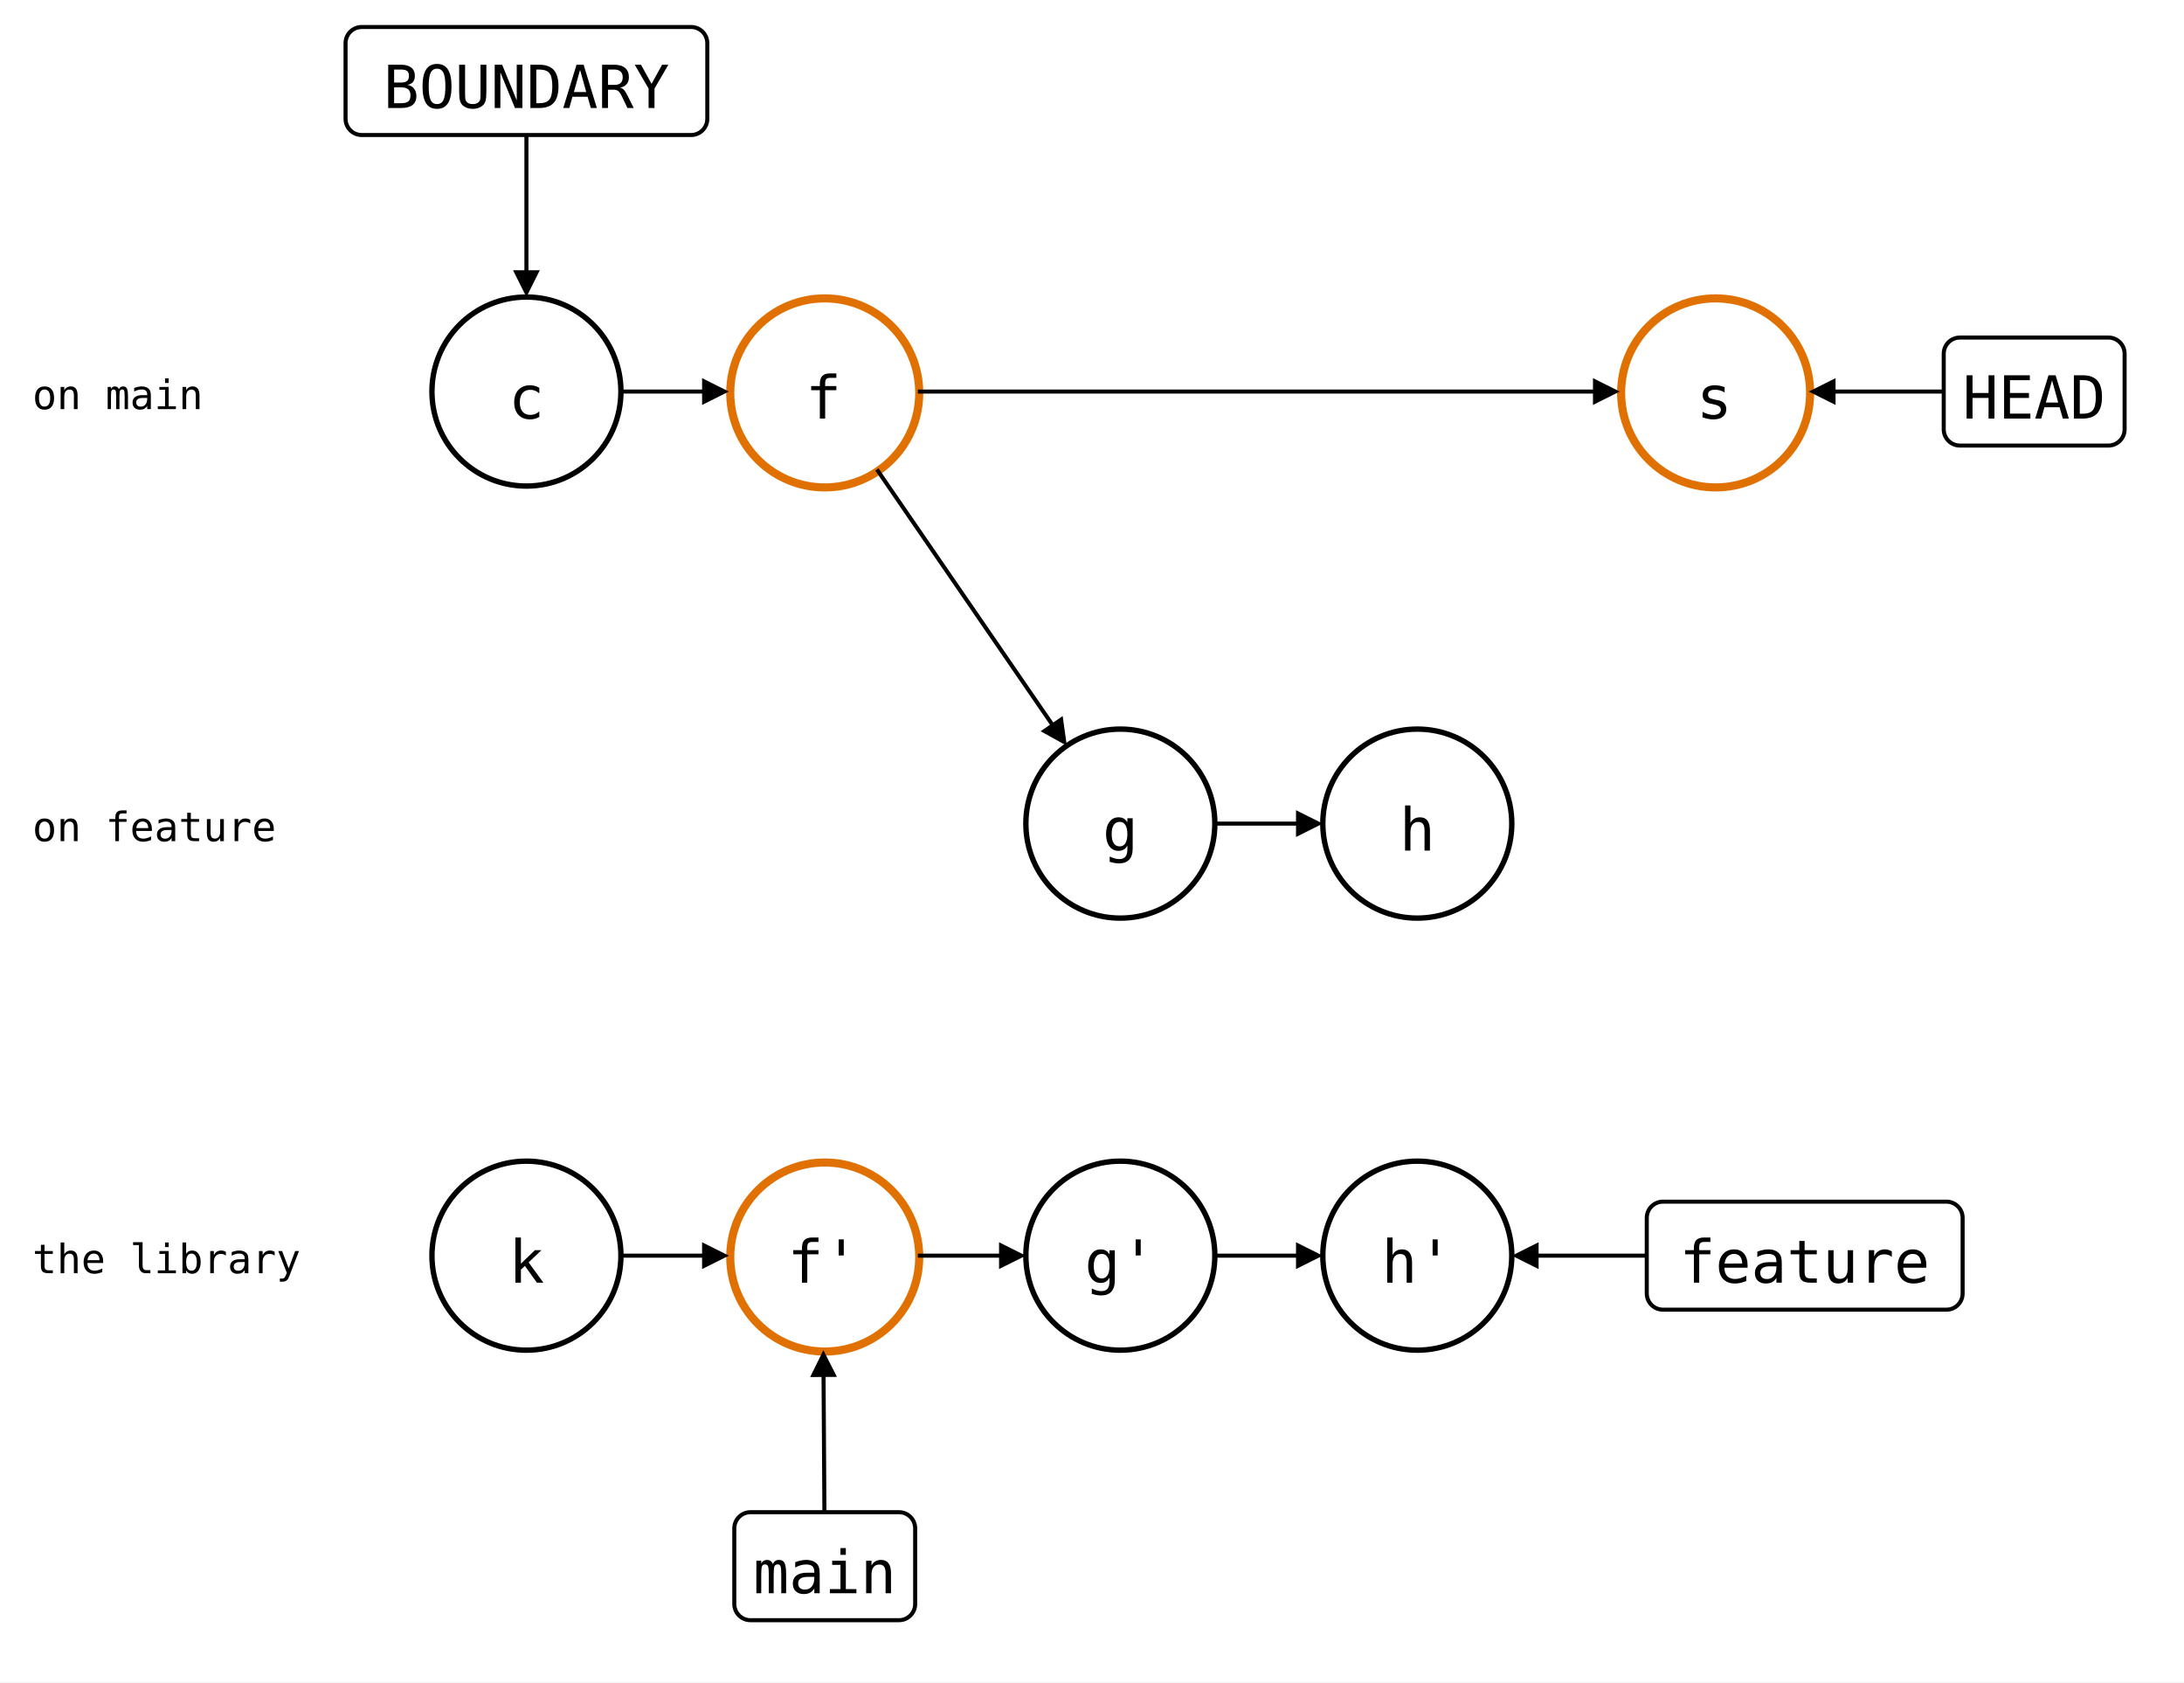
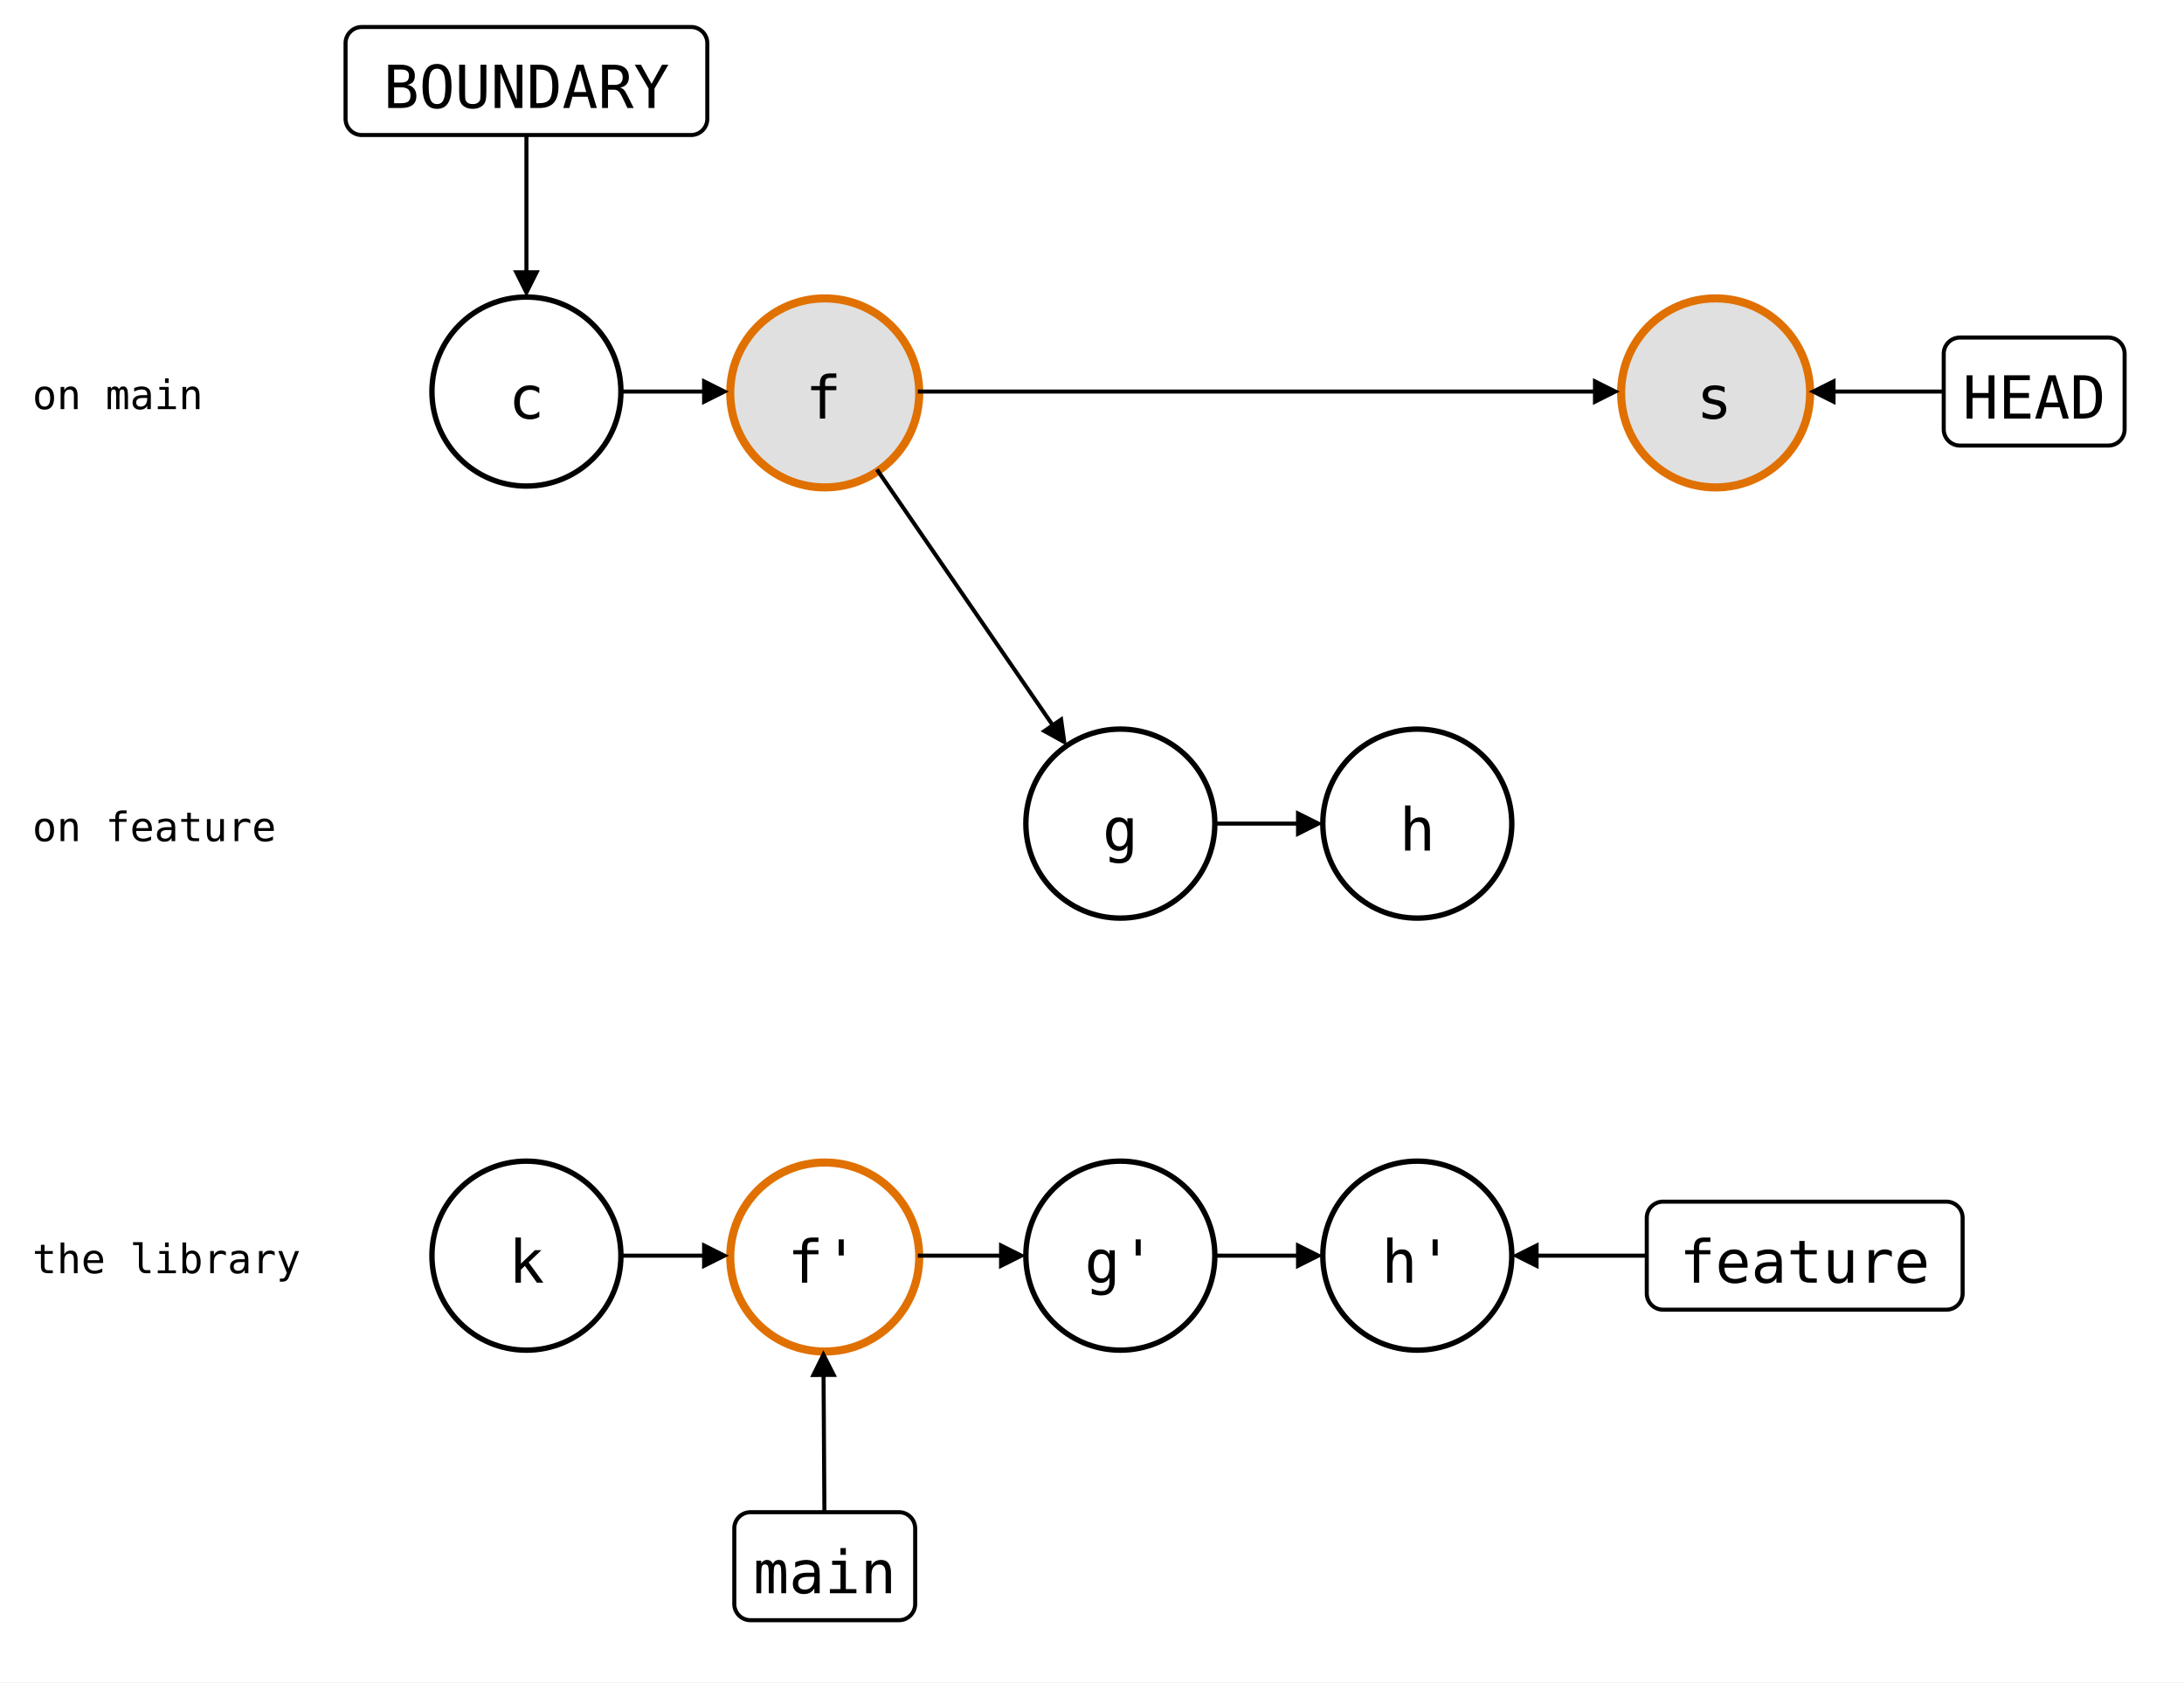
- <svg xmlns="http://www.w3.org/2000/svg" style="background: #ffffff; background-color: light-dark(#ffffff, #121212); color-scheme: light dark;" version="1.1" width="809px" height="623px" viewBox="0 0 809 623" id="ge-svg-ZWHNyEGw72TRQhjeMhq6" content="&lt;mxfile host=&quot;Electron&quot;&gt;&#10;  &lt;diagram name=&quot;git-subrepo-splice&quot; id=&quot;git-subrepo-splice&quot;&gt;&#10;    &lt;mxGraphModel grid=&quot;0&quot; gridSize=&quot;10&quot; guides=&quot;1&quot; tooltips=&quot;1&quot; connect=&quot;1&quot; arrows=&quot;1&quot; fold=&quot;0&quot; page=&quot;0&quot; pageScale=&quot;1&quot; pageWidth=&quot;850&quot; pageHeight=&quot;1100&quot; background=&quot;#ffffff&quot; math=&quot;0&quot; shadow=&quot;0&quot;&gt;&#10;      &lt;root&gt;&#10;        &lt;mxCell id=&quot;0&quot; /&gt;&#10;        &lt;mxCell id=&quot;1&quot; parent=&quot;0&quot; /&gt;&#10;        &lt;mxCell id=&quot;text0&quot; parent=&quot;1&quot; style=&quot;text;strokeColor=none;fillColor=none;align=left;verticalAlign=middle;fontSize=15;fontFamily=Roboto Mono,monospace;&quot; value=&quot;on main&quot; vertex=&quot;1&quot;&gt;&#10;          &lt;mxGeometry height=&quot;30&quot; width=&quot;130&quot; y=&quot;90&quot; as=&quot;geometry&quot; /&gt;&#10;        &lt;/mxCell&gt;&#10;        &lt;mxCell id=&quot;text1&quot; parent=&quot;1&quot; style=&quot;text;strokeColor=none;fillColor=none;align=left;verticalAlign=middle;fontSize=15;fontFamily=Roboto Mono,monospace;&quot; value=&quot;on feature&quot; vertex=&quot;1&quot;&gt;&#10;          &lt;mxGeometry height=&quot;30&quot; width=&quot;130&quot; y=&quot;250&quot; as=&quot;geometry&quot; /&gt;&#10;        &lt;/mxCell&gt;&#10;        &lt;mxCell id=&quot;text2&quot; parent=&quot;1&quot; style=&quot;text;strokeColor=none;fillColor=none;align=left;verticalAlign=middle;fontSize=15;fontFamily=Roboto Mono,monospace;&quot; value=&quot;the library&quot; vertex=&quot;1&quot;&gt;&#10;          &lt;mxGeometry height=&quot;30&quot; width=&quot;130&quot; y=&quot;410&quot; as=&quot;geometry&quot; /&gt;&#10;        &lt;/mxCell&gt;&#10;        &lt;mxCell id=&quot;c&quot; parent=&quot;1&quot; style=&quot;ellipse;aspect=fixed;strokeWidth=2;fontSize=22;fontFamily=Roboto Mono,monospace;&quot; value=&quot;c&quot; vertex=&quot;1&quot;&gt;&#10;          &lt;mxGeometry height=&quot;70&quot; width=&quot;70&quot; x=&quot;150&quot; y=&quot;70&quot; as=&quot;geometry&quot; /&gt;&#10;        &lt;/mxCell&gt;&#10;        &lt;mxCell id=&quot;f&quot; parent=&quot;1&quot; style=&quot;ellipse;aspect=fixed;fontSize=22;fontFamily=Roboto Mono,monospace;strokeColor=#E07000;strokeWidth=3;&quot; value=&quot;f&quot; vertex=&quot;1&quot;&gt;&#10;          &lt;mxGeometry height=&quot;70&quot; width=&quot;70&quot; x=&quot;260&quot; y=&quot;70&quot; as=&quot;geometry&quot; /&gt;&#10;        &lt;/mxCell&gt;&#10;        &lt;mxCell id=&quot;s&quot; parent=&quot;1&quot; style=&quot;ellipse;aspect=fixed;fontSize=22;fontFamily=Roboto Mono,monospace;strokeColor=#E07000;strokeWidth=3;&quot; value=&quot;s&quot; vertex=&quot;1&quot;&gt;&#10;          &lt;mxGeometry height=&quot;70&quot; width=&quot;70&quot; x=&quot;590&quot; y=&quot;70&quot; as=&quot;geometry&quot; /&gt;&#10;        &lt;/mxCell&gt;&#10;        &lt;mxCell id=&quot;g&quot; parent=&quot;1&quot; style=&quot;ellipse;aspect=fixed;strokeWidth=2;fontSize=22;fontFamily=Roboto Mono,monospace;&quot; value=&quot;g&quot; vertex=&quot;1&quot;&gt;&#10;          &lt;mxGeometry height=&quot;70&quot; width=&quot;70&quot; x=&quot;370&quot; y=&quot;230&quot; as=&quot;geometry&quot; /&gt;&#10;        &lt;/mxCell&gt;&#10;        &lt;mxCell id=&quot;h&quot; parent=&quot;1&quot; style=&quot;ellipse;aspect=fixed;strokeWidth=2;fontSize=22;fontFamily=Roboto Mono,monospace;&quot; value=&quot;h&quot; vertex=&quot;1&quot;&gt;&#10;          &lt;mxGeometry height=&quot;70&quot; width=&quot;70&quot; x=&quot;480&quot; y=&quot;230&quot; as=&quot;geometry&quot; /&gt;&#10;        &lt;/mxCell&gt;&#10;        &lt;mxCell id=&quot;k&quot; parent=&quot;1&quot; style=&quot;ellipse;aspect=fixed;strokeWidth=2;fontSize=22;fontFamily=Roboto Mono,monospace;&quot; value=&quot;k&quot; vertex=&quot;1&quot;&gt;&#10;          &lt;mxGeometry height=&quot;70&quot; width=&quot;70&quot; x=&quot;150&quot; y=&quot;390&quot; as=&quot;geometry&quot; /&gt;&#10;        &lt;/mxCell&gt;&#10;        &lt;mxCell id=&quot;f_&quot; parent=&quot;1&quot; style=&quot;ellipse;aspect=fixed;fontSize=22;fontFamily=Roboto Mono,monospace;strokeColor=#E07000;strokeWidth=3;&quot; value=&quot;f&amp;#39;&quot; vertex=&quot;1&quot;&gt;&#10;          &lt;mxGeometry height=&quot;70&quot; width=&quot;70&quot; x=&quot;260&quot; y=&quot;390&quot; as=&quot;geometry&quot; /&gt;&#10;        &lt;/mxCell&gt;&#10;        &lt;mxCell id=&quot;g_&quot; parent=&quot;1&quot; style=&quot;ellipse;aspect=fixed;strokeWidth=2;fontSize=22;fontFamily=Roboto Mono,monospace;&quot; value=&quot;g&amp;#39;&quot; vertex=&quot;1&quot;&gt;&#10;          &lt;mxGeometry height=&quot;70&quot; width=&quot;70&quot; x=&quot;370&quot; y=&quot;390&quot; as=&quot;geometry&quot; /&gt;&#10;        &lt;/mxCell&gt;&#10;        &lt;mxCell id=&quot;h_&quot; parent=&quot;1&quot; style=&quot;ellipse;aspect=fixed;strokeWidth=2;fontSize=22;fontFamily=Roboto Mono,monospace;&quot; value=&quot;h&amp;#39;&quot; vertex=&quot;1&quot;&gt;&#10;          &lt;mxGeometry height=&quot;70&quot; width=&quot;70&quot; x=&quot;480&quot; y=&quot;390&quot; as=&quot;geometry&quot; /&gt;&#10;        &lt;/mxCell&gt;&#10;        &lt;mxCell id=&quot;box0&quot; parent=&quot;1&quot; style=&quot;rounded=1;strokeWidth=1.5;fontSize=22;fontFamily=Roboto Mono,monospace;&quot; value=&quot;HEAD&quot; vertex=&quot;1&quot;&gt;&#10;          &lt;mxGeometry height=&quot;40&quot; width=&quot;67&quot; x=&quot;710&quot; y=&quot;85&quot; as=&quot;geometry&quot; /&gt;&#10;        &lt;/mxCell&gt;&#10;        &lt;mxCell id=&quot;e0&quot; edge=&quot;1&quot; parent=&quot;1&quot; source=&quot;box0&quot; style=&quot;endArrow=block;endFill=1;html=1;strokeWidth=1.5;rounded=0;&quot; target=&quot;s&quot;&gt;&#10;          &lt;mxGeometry relative=&quot;1&quot; as=&quot;geometry&quot; /&gt;&#10;        &lt;/mxCell&gt;&#10;        &lt;mxCell id=&quot;box1&quot; parent=&quot;1&quot; style=&quot;rounded=1;strokeWidth=1.5;fontSize=22;fontFamily=Roboto Mono,monospace;&quot; value=&quot;BOUNDARY&quot; vertex=&quot;1&quot;&gt;&#10;          &lt;mxGeometry height=&quot;40&quot; width=&quot;134&quot; x=&quot;118&quot; y=&quot;-30&quot; as=&quot;geometry&quot; /&gt;&#10;        &lt;/mxCell&gt;&#10;        &lt;mxCell id=&quot;e1&quot; edge=&quot;1&quot; parent=&quot;1&quot; source=&quot;box1&quot; style=&quot;endArrow=block;endFill=1;html=1;strokeWidth=1.5;rounded=0;&quot; target=&quot;c&quot;&gt;&#10;          &lt;mxGeometry relative=&quot;1&quot; as=&quot;geometry&quot; /&gt;&#10;        &lt;/mxCell&gt;&#10;        &lt;mxCell id=&quot;box2&quot; parent=&quot;1&quot; style=&quot;rounded=1;strokeWidth=1.5;fontSize=22;fontFamily=Roboto Mono,monospace;&quot; value=&quot;main&quot; vertex=&quot;1&quot;&gt;&#10;          &lt;mxGeometry height=&quot;40&quot; width=&quot;67&quot; x=&quot;262&quot; y=&quot;520&quot; as=&quot;geometry&quot; /&gt;&#10;        &lt;/mxCell&gt;&#10;        &lt;mxCell id=&quot;e2&quot; edge=&quot;1&quot; parent=&quot;1&quot; source=&quot;box2&quot; style=&quot;endArrow=block;endFill=1;html=1;strokeWidth=1.5;rounded=0;&quot; target=&quot;f_&quot;&gt;&#10;          &lt;mxGeometry relative=&quot;1&quot; as=&quot;geometry&quot; /&gt;&#10;        &lt;/mxCell&gt;&#10;        &lt;mxCell id=&quot;box3&quot; parent=&quot;1&quot; style=&quot;rounded=1;strokeWidth=1.5;fontSize=22;fontFamily=Roboto Mono,monospace;&quot; value=&quot;feature&quot; vertex=&quot;1&quot;&gt;&#10;          &lt;mxGeometry height=&quot;40&quot; width=&quot;117&quot; x=&quot;600&quot; y=&quot;405&quot; as=&quot;geometry&quot; /&gt;&#10;        &lt;/mxCell&gt;&#10;        &lt;mxCell id=&quot;e3&quot; edge=&quot;1&quot; parent=&quot;1&quot; source=&quot;box3&quot; style=&quot;endArrow=block;endFill=1;html=1;strokeWidth=1.5;rounded=0;&quot; target=&quot;h_&quot;&gt;&#10;          &lt;mxGeometry relative=&quot;1&quot; as=&quot;geometry&quot; /&gt;&#10;        &lt;/mxCell&gt;&#10;        &lt;mxCell id=&quot;e4&quot; edge=&quot;1&quot; parent=&quot;1&quot; source=&quot;c&quot; style=&quot;endArrow=block;endFill=1;html=1;strokeWidth=1.5;rounded=0;&quot; target=&quot;f&quot;&gt;&#10;          &lt;mxGeometry relative=&quot;1&quot; as=&quot;geometry&quot; /&gt;&#10;        &lt;/mxCell&gt;&#10;        &lt;mxCell id=&quot;e5&quot; edge=&quot;1&quot; parent=&quot;1&quot; source=&quot;f&quot; style=&quot;endArrow=block;endFill=1;html=1;strokeWidth=1.5;rounded=0;&quot; target=&quot;s&quot;&gt;&#10;          &lt;mxGeometry relative=&quot;1&quot; as=&quot;geometry&quot; /&gt;&#10;        &lt;/mxCell&gt;&#10;        &lt;mxCell id=&quot;e6&quot; edge=&quot;1&quot; parent=&quot;1&quot; source=&quot;f&quot; style=&quot;endArrow=block;endFill=1;html=1;strokeWidth=1.5;rounded=0;&quot; target=&quot;g&quot;&gt;&#10;          &lt;mxGeometry relative=&quot;1&quot; as=&quot;geometry&quot; /&gt;&#10;        &lt;/mxCell&gt;&#10;        &lt;mxCell id=&quot;e7&quot; edge=&quot;1&quot; parent=&quot;1&quot; source=&quot;g&quot; style=&quot;endArrow=block;endFill=1;html=1;strokeWidth=1.5;rounded=0;&quot; target=&quot;h&quot;&gt;&#10;          &lt;mxGeometry relative=&quot;1&quot; as=&quot;geometry&quot; /&gt;&#10;        &lt;/mxCell&gt;&#10;        &lt;mxCell id=&quot;e8&quot; edge=&quot;1&quot; parent=&quot;1&quot; source=&quot;k&quot; style=&quot;endArrow=block;endFill=1;html=1;strokeWidth=1.5;rounded=0;&quot; target=&quot;f_&quot;&gt;&#10;          &lt;mxGeometry relative=&quot;1&quot; as=&quot;geometry&quot; /&gt;&#10;        &lt;/mxCell&gt;&#10;        &lt;mxCell id=&quot;e9&quot; edge=&quot;1&quot; parent=&quot;1&quot; source=&quot;f_&quot; style=&quot;endArrow=block;endFill=1;html=1;strokeWidth=1.5;rounded=0;&quot; target=&quot;g_&quot;&gt;&#10;          &lt;mxGeometry relative=&quot;1&quot; as=&quot;geometry&quot; /&gt;&#10;        &lt;/mxCell&gt;&#10;        &lt;mxCell id=&quot;e10&quot; edge=&quot;1&quot; parent=&quot;1&quot; source=&quot;g_&quot; style=&quot;endArrow=block;endFill=1;html=1;strokeWidth=1.5;rounded=0;&quot; target=&quot;h_&quot;&gt;&#10;          &lt;mxGeometry relative=&quot;1&quot; as=&quot;geometry&quot; /&gt;&#10;        &lt;/mxCell&gt;&#10;      &lt;/root&gt;&#10;    &lt;/mxGraphModel&gt;&#10;  &lt;/diagram&gt;&#10;&lt;/mxfile&gt;&#10;">
-   <style type="text/css">@supports (color: light-dark(#000, #fff)) { #ge-svg-ZWHNyEGw72TRQhjeMhq6 { --ge-adaptive-bg: light-dark(#ffffff, var(--ge-dark-color, #121212)); } }</style>
+ <svg xmlns="http://www.w3.org/2000/svg" style="background: #ffffff; background-color: light-dark(#ffffff, #121212); color-scheme: light dark;" version="1.1" width="809px" height="623px" viewBox="0 0 809 623" id="ge-svg-aKBj9bciOvLTUr3jMIZ-" content="&lt;mxfile host=&quot;Electron&quot;&gt;&#10;  &lt;diagram name=&quot;git-subrepo-splice&quot; id=&quot;git-subrepo-splice&quot;&gt;&#10;    &lt;mxGraphModel grid=&quot;0&quot; gridSize=&quot;10&quot; guides=&quot;1&quot; tooltips=&quot;1&quot; connect=&quot;1&quot; arrows=&quot;1&quot; fold=&quot;0&quot; page=&quot;0&quot; pageScale=&quot;1&quot; pageWidth=&quot;850&quot; pageHeight=&quot;1100&quot; background=&quot;#ffffff&quot; math=&quot;0&quot; shadow=&quot;0&quot;&gt;&#10;      &lt;root&gt;&#10;        &lt;mxCell id=&quot;0&quot; /&gt;&#10;        &lt;mxCell id=&quot;1&quot; parent=&quot;0&quot; /&gt;&#10;        &lt;mxCell id=&quot;text0&quot; parent=&quot;1&quot; style=&quot;text;strokeColor=none;fillColor=none;align=left;verticalAlign=middle;fontSize=15;fontFamily=Roboto Mono,monospace;&quot; value=&quot;on main&quot; vertex=&quot;1&quot;&gt;&#10;          &lt;mxGeometry height=&quot;30&quot; width=&quot;130&quot; y=&quot;90&quot; as=&quot;geometry&quot; /&gt;&#10;        &lt;/mxCell&gt;&#10;        &lt;mxCell id=&quot;text1&quot; parent=&quot;1&quot; style=&quot;text;strokeColor=none;fillColor=none;align=left;verticalAlign=middle;fontSize=15;fontFamily=Roboto Mono,monospace;&quot; value=&quot;on feature&quot; vertex=&quot;1&quot;&gt;&#10;          &lt;mxGeometry height=&quot;30&quot; width=&quot;130&quot; y=&quot;250&quot; as=&quot;geometry&quot; /&gt;&#10;        &lt;/mxCell&gt;&#10;        &lt;mxCell id=&quot;text2&quot; parent=&quot;1&quot; style=&quot;text;strokeColor=none;fillColor=none;align=left;verticalAlign=middle;fontSize=15;fontFamily=Roboto Mono,monospace;&quot; value=&quot;the library&quot; vertex=&quot;1&quot;&gt;&#10;          &lt;mxGeometry height=&quot;30&quot; width=&quot;130&quot; y=&quot;410&quot; as=&quot;geometry&quot; /&gt;&#10;        &lt;/mxCell&gt;&#10;        &lt;mxCell id=&quot;c&quot; parent=&quot;1&quot; style=&quot;ellipse;aspect=fixed;strokeWidth=2;fontSize=22;fontFamily=Roboto Mono,monospace;&quot; value=&quot;c&quot; vertex=&quot;1&quot;&gt;&#10;          &lt;mxGeometry height=&quot;70&quot; width=&quot;70&quot; x=&quot;150&quot; y=&quot;70&quot; as=&quot;geometry&quot; /&gt;&#10;        &lt;/mxCell&gt;&#10;        &lt;mxCell id=&quot;f&quot; parent=&quot;1&quot; style=&quot;ellipse;aspect=fixed;fontSize=22;fontFamily=Roboto Mono,monospace;fillColor=#E0E0E0;strokeColor=#E07000;strokeWidth=3;&quot; value=&quot;f&quot; vertex=&quot;1&quot;&gt;&#10;          &lt;mxGeometry height=&quot;70&quot; width=&quot;70&quot; x=&quot;260&quot; y=&quot;70&quot; as=&quot;geometry&quot; /&gt;&#10;        &lt;/mxCell&gt;&#10;        &lt;mxCell id=&quot;s&quot; parent=&quot;1&quot; style=&quot;ellipse;aspect=fixed;fontSize=22;fontFamily=Roboto Mono,monospace;fillColor=#E0E0E0;strokeColor=#E07000;strokeWidth=3;&quot; value=&quot;s&quot; vertex=&quot;1&quot;&gt;&#10;          &lt;mxGeometry height=&quot;70&quot; width=&quot;70&quot; x=&quot;590&quot; y=&quot;70&quot; as=&quot;geometry&quot; /&gt;&#10;        &lt;/mxCell&gt;&#10;        &lt;mxCell id=&quot;g&quot; parent=&quot;1&quot; style=&quot;ellipse;aspect=fixed;strokeWidth=2;fontSize=22;fontFamily=Roboto Mono,monospace;&quot; value=&quot;g&quot; vertex=&quot;1&quot;&gt;&#10;          &lt;mxGeometry height=&quot;70&quot; width=&quot;70&quot; x=&quot;370&quot; y=&quot;230&quot; as=&quot;geometry&quot; /&gt;&#10;        &lt;/mxCell&gt;&#10;        &lt;mxCell id=&quot;h&quot; parent=&quot;1&quot; style=&quot;ellipse;aspect=fixed;strokeWidth=2;fontSize=22;fontFamily=Roboto Mono,monospace;&quot; value=&quot;h&quot; vertex=&quot;1&quot;&gt;&#10;          &lt;mxGeometry height=&quot;70&quot; width=&quot;70&quot; x=&quot;480&quot; y=&quot;230&quot; as=&quot;geometry&quot; /&gt;&#10;        &lt;/mxCell&gt;&#10;        &lt;mxCell id=&quot;k&quot; parent=&quot;1&quot; style=&quot;ellipse;aspect=fixed;strokeWidth=2;fontSize=22;fontFamily=Roboto Mono,monospace;&quot; value=&quot;k&quot; vertex=&quot;1&quot;&gt;&#10;          &lt;mxGeometry height=&quot;70&quot; width=&quot;70&quot; x=&quot;150&quot; y=&quot;390&quot; as=&quot;geometry&quot; /&gt;&#10;        &lt;/mxCell&gt;&#10;        &lt;mxCell id=&quot;f_&quot; parent=&quot;1&quot; style=&quot;ellipse;aspect=fixed;fontSize=22;fontFamily=Roboto Mono,monospace;strokeColor=#E07000;strokeWidth=3;&quot; value=&quot;f&amp;#39;&quot; vertex=&quot;1&quot;&gt;&#10;          &lt;mxGeometry height=&quot;70&quot; width=&quot;70&quot; x=&quot;260&quot; y=&quot;390&quot; as=&quot;geometry&quot; /&gt;&#10;        &lt;/mxCell&gt;&#10;        &lt;mxCell id=&quot;g_&quot; parent=&quot;1&quot; style=&quot;ellipse;aspect=fixed;strokeWidth=2;fontSize=22;fontFamily=Roboto Mono,monospace;&quot; value=&quot;g&amp;#39;&quot; vertex=&quot;1&quot;&gt;&#10;          &lt;mxGeometry height=&quot;70&quot; width=&quot;70&quot; x=&quot;370&quot; y=&quot;390&quot; as=&quot;geometry&quot; /&gt;&#10;        &lt;/mxCell&gt;&#10;        &lt;mxCell id=&quot;h_&quot; parent=&quot;1&quot; style=&quot;ellipse;aspect=fixed;strokeWidth=2;fontSize=22;fontFamily=Roboto Mono,monospace;&quot; value=&quot;h&amp;#39;&quot; vertex=&quot;1&quot;&gt;&#10;          &lt;mxGeometry height=&quot;70&quot; width=&quot;70&quot; x=&quot;480&quot; y=&quot;390&quot; as=&quot;geometry&quot; /&gt;&#10;        &lt;/mxCell&gt;&#10;        &lt;mxCell id=&quot;box0&quot; parent=&quot;1&quot; style=&quot;rounded=1;strokeWidth=1.5;fontSize=22;fontFamily=Roboto Mono,monospace;&quot; value=&quot;HEAD&quot; vertex=&quot;1&quot;&gt;&#10;          &lt;mxGeometry height=&quot;40&quot; width=&quot;67&quot; x=&quot;710&quot; y=&quot;85&quot; as=&quot;geometry&quot; /&gt;&#10;        &lt;/mxCell&gt;&#10;        &lt;mxCell id=&quot;e0&quot; edge=&quot;1&quot; parent=&quot;1&quot; source=&quot;box0&quot; style=&quot;endArrow=block;endFill=1;html=1;strokeWidth=1.5;rounded=0;&quot; target=&quot;s&quot;&gt;&#10;          &lt;mxGeometry relative=&quot;1&quot; as=&quot;geometry&quot; /&gt;&#10;        &lt;/mxCell&gt;&#10;        &lt;mxCell id=&quot;box1&quot; parent=&quot;1&quot; style=&quot;rounded=1;strokeWidth=1.5;fontSize=22;fontFamily=Roboto Mono,monospace;&quot; value=&quot;BOUNDARY&quot; vertex=&quot;1&quot;&gt;&#10;          &lt;mxGeometry height=&quot;40&quot; width=&quot;134&quot; x=&quot;118&quot; y=&quot;-30&quot; as=&quot;geometry&quot; /&gt;&#10;        &lt;/mxCell&gt;&#10;        &lt;mxCell id=&quot;e1&quot; edge=&quot;1&quot; parent=&quot;1&quot; source=&quot;box1&quot; style=&quot;endArrow=block;endFill=1;html=1;strokeWidth=1.5;rounded=0;&quot; target=&quot;c&quot;&gt;&#10;          &lt;mxGeometry relative=&quot;1&quot; as=&quot;geometry&quot; /&gt;&#10;        &lt;/mxCell&gt;&#10;        &lt;mxCell id=&quot;box2&quot; parent=&quot;1&quot; style=&quot;rounded=1;strokeWidth=1.5;fontSize=22;fontFamily=Roboto Mono,monospace;&quot; value=&quot;main&quot; vertex=&quot;1&quot;&gt;&#10;          &lt;mxGeometry height=&quot;40&quot; width=&quot;67&quot; x=&quot;262&quot; y=&quot;520&quot; as=&quot;geometry&quot; /&gt;&#10;        &lt;/mxCell&gt;&#10;        &lt;mxCell id=&quot;e2&quot; edge=&quot;1&quot; parent=&quot;1&quot; source=&quot;box2&quot; style=&quot;endArrow=block;endFill=1;html=1;strokeWidth=1.5;rounded=0;&quot; target=&quot;f_&quot;&gt;&#10;          &lt;mxGeometry relative=&quot;1&quot; as=&quot;geometry&quot; /&gt;&#10;        &lt;/mxCell&gt;&#10;        &lt;mxCell id=&quot;box3&quot; parent=&quot;1&quot; style=&quot;rounded=1;strokeWidth=1.5;fontSize=22;fontFamily=Roboto Mono,monospace;&quot; value=&quot;feature&quot; vertex=&quot;1&quot;&gt;&#10;          &lt;mxGeometry height=&quot;40&quot; width=&quot;117&quot; x=&quot;600&quot; y=&quot;405&quot; as=&quot;geometry&quot; /&gt;&#10;        &lt;/mxCell&gt;&#10;        &lt;mxCell id=&quot;e3&quot; edge=&quot;1&quot; parent=&quot;1&quot; source=&quot;box3&quot; style=&quot;endArrow=block;endFill=1;html=1;strokeWidth=1.5;rounded=0;&quot; target=&quot;h_&quot;&gt;&#10;          &lt;mxGeometry relative=&quot;1&quot; as=&quot;geometry&quot; /&gt;&#10;        &lt;/mxCell&gt;&#10;        &lt;mxCell id=&quot;e4&quot; edge=&quot;1&quot; parent=&quot;1&quot; source=&quot;c&quot; style=&quot;endArrow=block;endFill=1;html=1;strokeWidth=1.5;rounded=0;&quot; target=&quot;f&quot;&gt;&#10;          &lt;mxGeometry relative=&quot;1&quot; as=&quot;geometry&quot; /&gt;&#10;        &lt;/mxCell&gt;&#10;        &lt;mxCell id=&quot;e5&quot; edge=&quot;1&quot; parent=&quot;1&quot; source=&quot;f&quot; style=&quot;endArrow=block;endFill=1;html=1;strokeWidth=1.5;rounded=0;&quot; target=&quot;s&quot;&gt;&#10;          &lt;mxGeometry relative=&quot;1&quot; as=&quot;geometry&quot; /&gt;&#10;        &lt;/mxCell&gt;&#10;        &lt;mxCell id=&quot;e6&quot; edge=&quot;1&quot; parent=&quot;1&quot; source=&quot;f&quot; style=&quot;endArrow=block;endFill=1;html=1;strokeWidth=1.5;rounded=0;&quot; target=&quot;g&quot;&gt;&#10;          &lt;mxGeometry relative=&quot;1&quot; as=&quot;geometry&quot; /&gt;&#10;        &lt;/mxCell&gt;&#10;        &lt;mxCell id=&quot;e7&quot; edge=&quot;1&quot; parent=&quot;1&quot; source=&quot;g&quot; style=&quot;endArrow=block;endFill=1;html=1;strokeWidth=1.5;rounded=0;&quot; target=&quot;h&quot;&gt;&#10;          &lt;mxGeometry relative=&quot;1&quot; as=&quot;geometry&quot; /&gt;&#10;        &lt;/mxCell&gt;&#10;        &lt;mxCell id=&quot;e8&quot; edge=&quot;1&quot; parent=&quot;1&quot; source=&quot;k&quot; style=&quot;endArrow=block;endFill=1;html=1;strokeWidth=1.5;rounded=0;&quot; target=&quot;f_&quot;&gt;&#10;          &lt;mxGeometry relative=&quot;1&quot; as=&quot;geometry&quot; /&gt;&#10;        &lt;/mxCell&gt;&#10;        &lt;mxCell id=&quot;e9&quot; edge=&quot;1&quot; parent=&quot;1&quot; source=&quot;f_&quot; style=&quot;endArrow=block;endFill=1;html=1;strokeWidth=1.5;rounded=0;&quot; target=&quot;g_&quot;&gt;&#10;          &lt;mxGeometry relative=&quot;1&quot; as=&quot;geometry&quot; /&gt;&#10;        &lt;/mxCell&gt;&#10;        &lt;mxCell id=&quot;e10&quot; edge=&quot;1&quot; parent=&quot;1&quot; source=&quot;g_&quot; style=&quot;endArrow=block;endFill=1;html=1;strokeWidth=1.5;rounded=0;&quot; target=&quot;h_&quot;&gt;&#10;          &lt;mxGeometry relative=&quot;1&quot; as=&quot;geometry&quot; /&gt;&#10;        &lt;/mxCell&gt;&#10;      &lt;/root&gt;&#10;    &lt;/mxGraphModel&gt;&#10;  &lt;/diagram&gt;&#10;&lt;/mxfile&gt;&#10;">
+   <style type="text/css">@supports (color: light-dark(#000, #fff)) { #ge-svg-aKBj9bciOvLTUr3jMIZ- { --ge-adaptive-bg: light-dark(#ffffff, var(--ge-dark-color, #121212)); } }</style>
  <defs />
  <rect fill="#ffffff" width="100%" height="100%" x="0" y="0" style="fill: light-dark(rgb(255, 255, 255), rgb(18, 18, 18));" />
  <g>
    <g data-cell-id="0">
      <g data-cell-id="1">
        <g data-cell-id="text0">
          <g>
            <rect x="10" y="130" width="130" height="30" fill="none" stroke="none" pointer-events="all" />
          </g>
          <g>
            <g fill="#000000" font-family="'Roboto Mono', monospace" text-anchor="start" font-size="15px" style="fill: light-dark(rgb(0, 0, 0), rgb(255, 255, 255));">
              <text x="12" y="151.5">on main</text>
            </g>
          </g>
        </g>
        <g data-cell-id="text1">
          <g>
            <rect x="10" y="290" width="130" height="30" fill="none" stroke="none" pointer-events="all" />
          </g>
          <g>
            <g fill="#000000" font-family="'Roboto Mono', monospace" text-anchor="start" font-size="15px" style="fill: light-dark(rgb(0, 0, 0), rgb(255, 255, 255));">
              <text x="12" y="311.5">on feature</text>
            </g>
          </g>
        </g>
        <g data-cell-id="text2">
          <g>
            <rect x="10" y="450" width="130" height="30" fill="none" stroke="none" pointer-events="all" />
          </g>
          <g>
            <g fill="#000000" font-family="'Roboto Mono', monospace" text-anchor="start" font-size="15px" style="fill: light-dark(rgb(0, 0, 0), rgb(255, 255, 255));">
              <text x="12" y="471.5">the library</text>
            </g>
          </g>
        </g>
        <g data-cell-id="c">
          <g>
            <ellipse cx="195" cy="145" rx="35" ry="35" fill="#ffffff" stroke="#000000" stroke-width="2" pointer-events="all" style="fill: var(--ge-adaptive-bg, #ffffff); stroke: light-dark(rgb(0, 0, 0), rgb(255, 255, 255));" />
          </g>
          <g>
            <g fill="#000000" font-family="'Roboto Mono', monospace" text-anchor="middle" font-size="22px" style="fill: light-dark(rgb(0, 0, 0), rgb(255, 255, 255));">
              <text x="195" y="155">c</text>
            </g>
          </g>
        </g>
        <g data-cell-id="f">
          <g transform="translate(0.5,0.5)">
-             <ellipse cx="305" cy="145" rx="35" ry="35" fill="#ffffff" stroke="#e07000" stroke-width="3" pointer-events="all" style="fill: var(--ge-adaptive-bg, #ffffff); stroke: light-dark(rgb(224, 112, 0), rgb(210, 114, 18));" />
+             <ellipse cx="305" cy="145" rx="35" ry="35" fill="#e0e0e0" stroke="#e07000" stroke-width="3" pointer-events="all" style="fill: light-dark(rgb(224, 224, 224), rgb(45, 45, 45)); stroke: light-dark(rgb(224, 112, 0), rgb(210, 114, 18));" />
          </g>
          <g>
            <g fill="#000000" font-family="'Roboto Mono', monospace" text-anchor="middle" font-size="22px" style="fill: light-dark(rgb(0, 0, 0), rgb(255, 255, 255));">
              <text x="305" y="155">f</text>
            </g>
          </g>
        </g>
        <g data-cell-id="s">
          <g transform="translate(0.5,0.5)">
-             <ellipse cx="635" cy="145" rx="35" ry="35" fill="#ffffff" stroke="#e07000" stroke-width="3" pointer-events="all" style="fill: var(--ge-adaptive-bg, #ffffff); stroke: light-dark(rgb(224, 112, 0), rgb(210, 114, 18));" />
+             <ellipse cx="635" cy="145" rx="35" ry="35" fill="#e0e0e0" stroke="#e07000" stroke-width="3" pointer-events="all" style="fill: light-dark(rgb(224, 224, 224), rgb(45, 45, 45)); stroke: light-dark(rgb(224, 112, 0), rgb(210, 114, 18));" />
          </g>
          <g>
            <g fill="#000000" font-family="'Roboto Mono', monospace" text-anchor="middle" font-size="22px" style="fill: light-dark(rgb(0, 0, 0), rgb(255, 255, 255));">
              <text x="635" y="155">s</text>
            </g>
          </g>
        </g>
        <g data-cell-id="g">
          <g>
            <ellipse cx="415" cy="305" rx="35" ry="35" fill="#ffffff" stroke="#000000" stroke-width="2" pointer-events="all" style="fill: var(--ge-adaptive-bg, #ffffff); stroke: light-dark(rgb(0, 0, 0), rgb(255, 255, 255));" />
          </g>
          <g>
            <g fill="#000000" font-family="'Roboto Mono', monospace" text-anchor="middle" font-size="22px" style="fill: light-dark(rgb(0, 0, 0), rgb(255, 255, 255));">
              <text x="415" y="315">g</text>
            </g>
          </g>
        </g>
        <g data-cell-id="h">
          <g>
            <ellipse cx="525" cy="305" rx="35" ry="35" fill="#ffffff" stroke="#000000" stroke-width="2" pointer-events="all" style="fill: var(--ge-adaptive-bg, #ffffff); stroke: light-dark(rgb(0, 0, 0), rgb(255, 255, 255));" />
          </g>
          <g>
            <g fill="#000000" font-family="'Roboto Mono', monospace" text-anchor="middle" font-size="22px" style="fill: light-dark(rgb(0, 0, 0), rgb(255, 255, 255));">
              <text x="525" y="315">h</text>
            </g>
          </g>
        </g>
        <g data-cell-id="k">
          <g>
            <ellipse cx="195" cy="465" rx="35" ry="35" fill="#ffffff" stroke="#000000" stroke-width="2" pointer-events="all" style="fill: var(--ge-adaptive-bg, #ffffff); stroke: light-dark(rgb(0, 0, 0), rgb(255, 255, 255));" />
          </g>
          <g>
            <g fill="#000000" font-family="'Roboto Mono', monospace" text-anchor="middle" font-size="22px" style="fill: light-dark(rgb(0, 0, 0), rgb(255, 255, 255));">
              <text x="195" y="475">k</text>
            </g>
          </g>
        </g>
        <g data-cell-id="f_">
          <g transform="translate(0.5,0.5)">
            <ellipse cx="305" cy="465" rx="35" ry="35" fill="#ffffff" stroke="#e07000" stroke-width="3" pointer-events="all" style="fill: var(--ge-adaptive-bg, #ffffff); stroke: light-dark(rgb(224, 112, 0), rgb(210, 114, 18));" />
          </g>
          <g>
            <g fill="#000000" font-family="'Roboto Mono', monospace" text-anchor="middle" font-size="22px" style="fill: light-dark(rgb(0, 0, 0), rgb(255, 255, 255));">
              <text x="305" y="475">f'</text>
            </g>
          </g>
        </g>
        <g data-cell-id="g_">
          <g>
            <ellipse cx="415" cy="465" rx="35" ry="35" fill="#ffffff" stroke="#000000" stroke-width="2" pointer-events="all" style="fill: var(--ge-adaptive-bg, #ffffff); stroke: light-dark(rgb(0, 0, 0), rgb(255, 255, 255));" />
          </g>
          <g>
            <g fill="#000000" font-family="'Roboto Mono', monospace" text-anchor="middle" font-size="22px" style="fill: light-dark(rgb(0, 0, 0), rgb(255, 255, 255));">
              <text x="415" y="475">g'</text>
            </g>
          </g>
        </g>
        <g data-cell-id="h_">
          <g>
            <ellipse cx="525" cy="465" rx="35" ry="35" fill="#ffffff" stroke="#000000" stroke-width="2" pointer-events="all" style="fill: var(--ge-adaptive-bg, #ffffff); stroke: light-dark(rgb(0, 0, 0), rgb(255, 255, 255));" />
          </g>
          <g>
            <g fill="#000000" font-family="'Roboto Mono', monospace" text-anchor="middle" font-size="22px" style="fill: light-dark(rgb(0, 0, 0), rgb(255, 255, 255));">
              <text x="525" y="475">h'</text>
            </g>
          </g>
        </g>
        <g data-cell-id="box0">
          <g>
            <rect x="720" y="125" width="67" height="40" rx="6" ry="6" fill="#ffffff" stroke="#000000" stroke-width="1.5" pointer-events="all" style="fill: var(--ge-adaptive-bg, #ffffff); stroke: light-dark(rgb(0, 0, 0), rgb(255, 255, 255));" />
          </g>
          <g>
            <g fill="#000000" font-family="'Roboto Mono', monospace" text-anchor="middle" font-size="22px" style="fill: light-dark(rgb(0, 0, 0), rgb(255, 255, 255));">
              <text x="753.5" y="155">HEAD</text>
            </g>
          </g>
        </g>
        <g data-cell-id="e0">
          <g>
            <path d="M 720 145 L 679.18 145" fill="none" stroke="#000000" stroke-width="1.5" stroke-miterlimit="10" pointer-events="stroke" style="stroke: light-dark(rgb(0, 0, 0), rgb(255, 255, 255));" />
            <path d="M 671.68 145 L 679.18 141.25 L 679.18 148.75 Z" fill="#000000" stroke="#000000" stroke-width="1.5" stroke-miterlimit="10" pointer-events="all" style="fill: light-dark(rgb(0, 0, 0), rgb(255, 255, 255)); stroke: light-dark(rgb(0, 0, 0), rgb(255, 255, 255));" />
          </g>
        </g>
        <g data-cell-id="box1">
          <g>
            <rect x="128" y="10" width="134" height="40" rx="6" ry="6" fill="#ffffff" stroke="#000000" stroke-width="1.5" pointer-events="all" style="fill: var(--ge-adaptive-bg, #ffffff); stroke: light-dark(rgb(0, 0, 0), rgb(255, 255, 255));" />
          </g>
          <g>
            <g fill="#000000" font-family="'Roboto Mono', monospace" text-anchor="middle" font-size="22px" style="fill: light-dark(rgb(0, 0, 0), rgb(255, 255, 255));">
              <text x="195" y="40">BOUNDARY</text>
            </g>
          </g>
        </g>
        <g data-cell-id="e1">
          <g>
            <path d="M 195 50 L 195 100.82" fill="none" stroke="#000000" stroke-width="1.5" stroke-miterlimit="10" pointer-events="stroke" style="stroke: light-dark(rgb(0, 0, 0), rgb(255, 255, 255));" />
            <path d="M 195 108.32 L 191.25 100.82 L 198.75 100.82 Z" fill="#000000" stroke="#000000" stroke-width="1.5" stroke-miterlimit="10" pointer-events="all" style="fill: light-dark(rgb(0, 0, 0), rgb(255, 255, 255)); stroke: light-dark(rgb(0, 0, 0), rgb(255, 255, 255));" />
          </g>
        </g>
        <g data-cell-id="box2">
          <g>
            <rect x="272" y="560" width="67" height="40" rx="6" ry="6" fill="#ffffff" stroke="#000000" stroke-width="1.5" pointer-events="all" style="fill: var(--ge-adaptive-bg, #ffffff); stroke: light-dark(rgb(0, 0, 0), rgb(255, 255, 255));" />
          </g>
          <g>
            <g fill="#000000" font-family="'Roboto Mono', monospace" text-anchor="middle" font-size="22px" style="fill: light-dark(rgb(0, 0, 0), rgb(255, 255, 255));">
              <text x="305.5" y="590">main</text>
            </g>
          </g>
        </g>
        <g data-cell-id="e2">
          <g>
            <path d="M 305.38 560 L 305.06 509.18" fill="none" stroke="#000000" stroke-width="1.5" stroke-miterlimit="10" pointer-events="stroke" style="stroke: light-dark(rgb(0, 0, 0), rgb(255, 255, 255));" />
            <path d="M 305.01 501.68 L 308.81 509.15 L 301.31 509.2 Z" fill="#000000" stroke="#000000" stroke-width="1.5" stroke-miterlimit="10" pointer-events="all" style="fill: light-dark(rgb(0, 0, 0), rgb(255, 255, 255)); stroke: light-dark(rgb(0, 0, 0), rgb(255, 255, 255));" />
          </g>
        </g>
        <g data-cell-id="box3">
          <g>
            <rect x="610" y="445" width="117" height="40" rx="6" ry="6" fill="#ffffff" stroke="#000000" stroke-width="1.5" pointer-events="all" style="fill: var(--ge-adaptive-bg, #ffffff); stroke: light-dark(rgb(0, 0, 0), rgb(255, 255, 255));" />
          </g>
          <g>
            <g fill="#000000" font-family="'Roboto Mono', monospace" text-anchor="middle" font-size="22px" style="fill: light-dark(rgb(0, 0, 0), rgb(255, 255, 255));">
              <text x="668.5" y="475">feature</text>
            </g>
          </g>
        </g>
        <g data-cell-id="e3">
          <g>
            <path d="M 610 465 L 569.18 465" fill="none" stroke="#000000" stroke-width="1.5" stroke-miterlimit="10" pointer-events="stroke" style="stroke: light-dark(rgb(0, 0, 0), rgb(255, 255, 255));" />
            <path d="M 561.68 465 L 569.18 461.25 L 569.18 468.75 Z" fill="#000000" stroke="#000000" stroke-width="1.5" stroke-miterlimit="10" pointer-events="all" style="fill: light-dark(rgb(0, 0, 0), rgb(255, 255, 255)); stroke: light-dark(rgb(0, 0, 0), rgb(255, 255, 255));" />
          </g>
        </g>
        <g data-cell-id="e4">
          <g>
            <path d="M 230 145 L 260.82 145" fill="none" stroke="#000000" stroke-width="1.5" stroke-miterlimit="10" pointer-events="stroke" style="stroke: light-dark(rgb(0, 0, 0), rgb(255, 255, 255));" />
            <path d="M 268.32 145 L 260.82 148.75 L 260.82 141.25 Z" fill="#000000" stroke="#000000" stroke-width="1.5" stroke-miterlimit="10" pointer-events="all" style="fill: light-dark(rgb(0, 0, 0), rgb(255, 255, 255)); stroke: light-dark(rgb(0, 0, 0), rgb(255, 255, 255));" />
          </g>
        </g>
        <g data-cell-id="e5">
          <g>
            <path d="M 340 145 L 590.82 145" fill="none" stroke="#000000" stroke-width="1.5" stroke-miterlimit="10" pointer-events="stroke" style="stroke: light-dark(rgb(0, 0, 0), rgb(255, 255, 255));" />
            <path d="M 598.32 145 L 590.82 148.75 L 590.82 141.25 Z" fill="#000000" stroke="#000000" stroke-width="1.5" stroke-miterlimit="10" pointer-events="all" style="fill: light-dark(rgb(0, 0, 0), rgb(255, 255, 255)); stroke: light-dark(rgb(0, 0, 0), rgb(255, 255, 255));" />
          </g>
        </g>
        <g data-cell-id="e6">
          <g>
            <path d="M 324.82 173.85 L 389.97 268.6" fill="none" stroke="#000000" stroke-width="1.5" stroke-miterlimit="10" pointer-events="stroke" style="stroke: light-dark(rgb(0, 0, 0), rgb(255, 255, 255));" />
            <path d="M 394.22 274.78 L 386.88 270.72 L 393.06 266.47 Z" fill="#000000" stroke="#000000" stroke-width="1.5" stroke-miterlimit="10" pointer-events="all" style="fill: light-dark(rgb(0, 0, 0), rgb(255, 255, 255)); stroke: light-dark(rgb(0, 0, 0), rgb(255, 255, 255));" />
          </g>
        </g>
        <g data-cell-id="e7">
          <g>
            <path d="M 450 305 L 480.82 305" fill="none" stroke="#000000" stroke-width="1.5" stroke-miterlimit="10" pointer-events="stroke" style="stroke: light-dark(rgb(0, 0, 0), rgb(255, 255, 255));" />
            <path d="M 488.32 305 L 480.82 308.75 L 480.82 301.25 Z" fill="#000000" stroke="#000000" stroke-width="1.5" stroke-miterlimit="10" pointer-events="all" style="fill: light-dark(rgb(0, 0, 0), rgb(255, 255, 255)); stroke: light-dark(rgb(0, 0, 0), rgb(255, 255, 255));" />
          </g>
        </g>
        <g data-cell-id="e8">
          <g>
            <path d="M 230 465 L 260.82 465" fill="none" stroke="#000000" stroke-width="1.5" stroke-miterlimit="10" pointer-events="stroke" style="stroke: light-dark(rgb(0, 0, 0), rgb(255, 255, 255));" />
            <path d="M 268.32 465 L 260.82 468.75 L 260.82 461.25 Z" fill="#000000" stroke="#000000" stroke-width="1.5" stroke-miterlimit="10" pointer-events="all" style="fill: light-dark(rgb(0, 0, 0), rgb(255, 255, 255)); stroke: light-dark(rgb(0, 0, 0), rgb(255, 255, 255));" />
          </g>
        </g>
        <g data-cell-id="e9">
          <g>
            <path d="M 340 465 L 370.82 465" fill="none" stroke="#000000" stroke-width="1.5" stroke-miterlimit="10" pointer-events="stroke" style="stroke: light-dark(rgb(0, 0, 0), rgb(255, 255, 255));" />
            <path d="M 378.32 465 L 370.82 468.75 L 370.82 461.25 Z" fill="#000000" stroke="#000000" stroke-width="1.5" stroke-miterlimit="10" pointer-events="all" style="fill: light-dark(rgb(0, 0, 0), rgb(255, 255, 255)); stroke: light-dark(rgb(0, 0, 0), rgb(255, 255, 255));" />
          </g>
        </g>
        <g data-cell-id="e10">
          <g>
            <path d="M 450 465 L 480.82 465" fill="none" stroke="#000000" stroke-width="1.5" stroke-miterlimit="10" pointer-events="stroke" style="stroke: light-dark(rgb(0, 0, 0), rgb(255, 255, 255));" />
            <path d="M 488.32 465 L 480.82 468.75 L 480.82 461.25 Z" fill="#000000" stroke="#000000" stroke-width="1.5" stroke-miterlimit="10" pointer-events="all" style="fill: light-dark(rgb(0, 0, 0), rgb(255, 255, 255)); stroke: light-dark(rgb(0, 0, 0), rgb(255, 255, 255));" />
          </g>
        </g>
      </g>
    </g>
  </g>
</svg>
